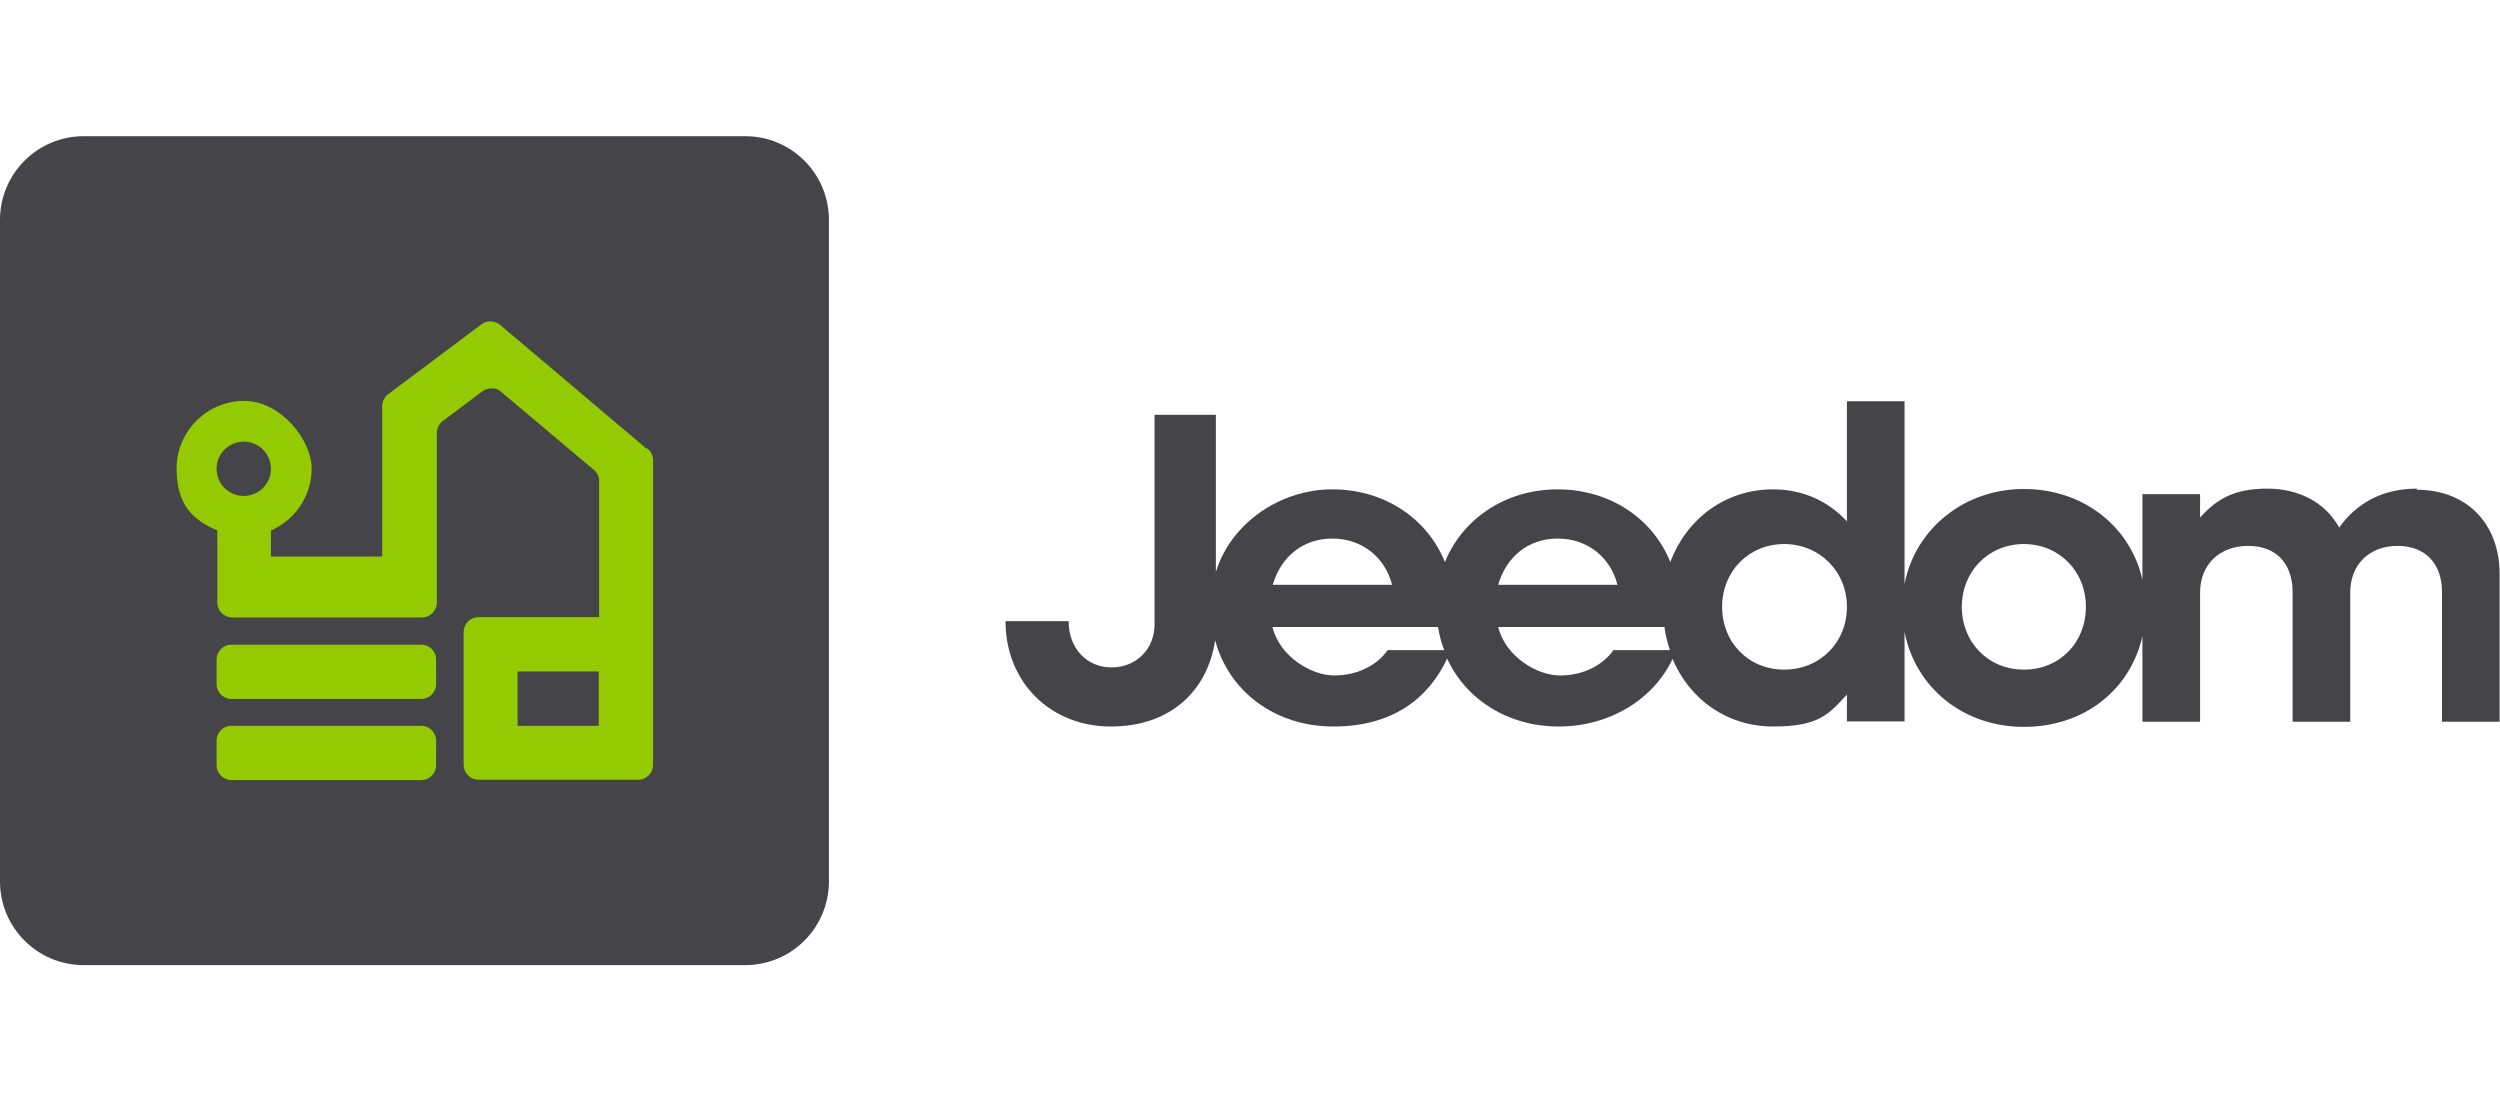
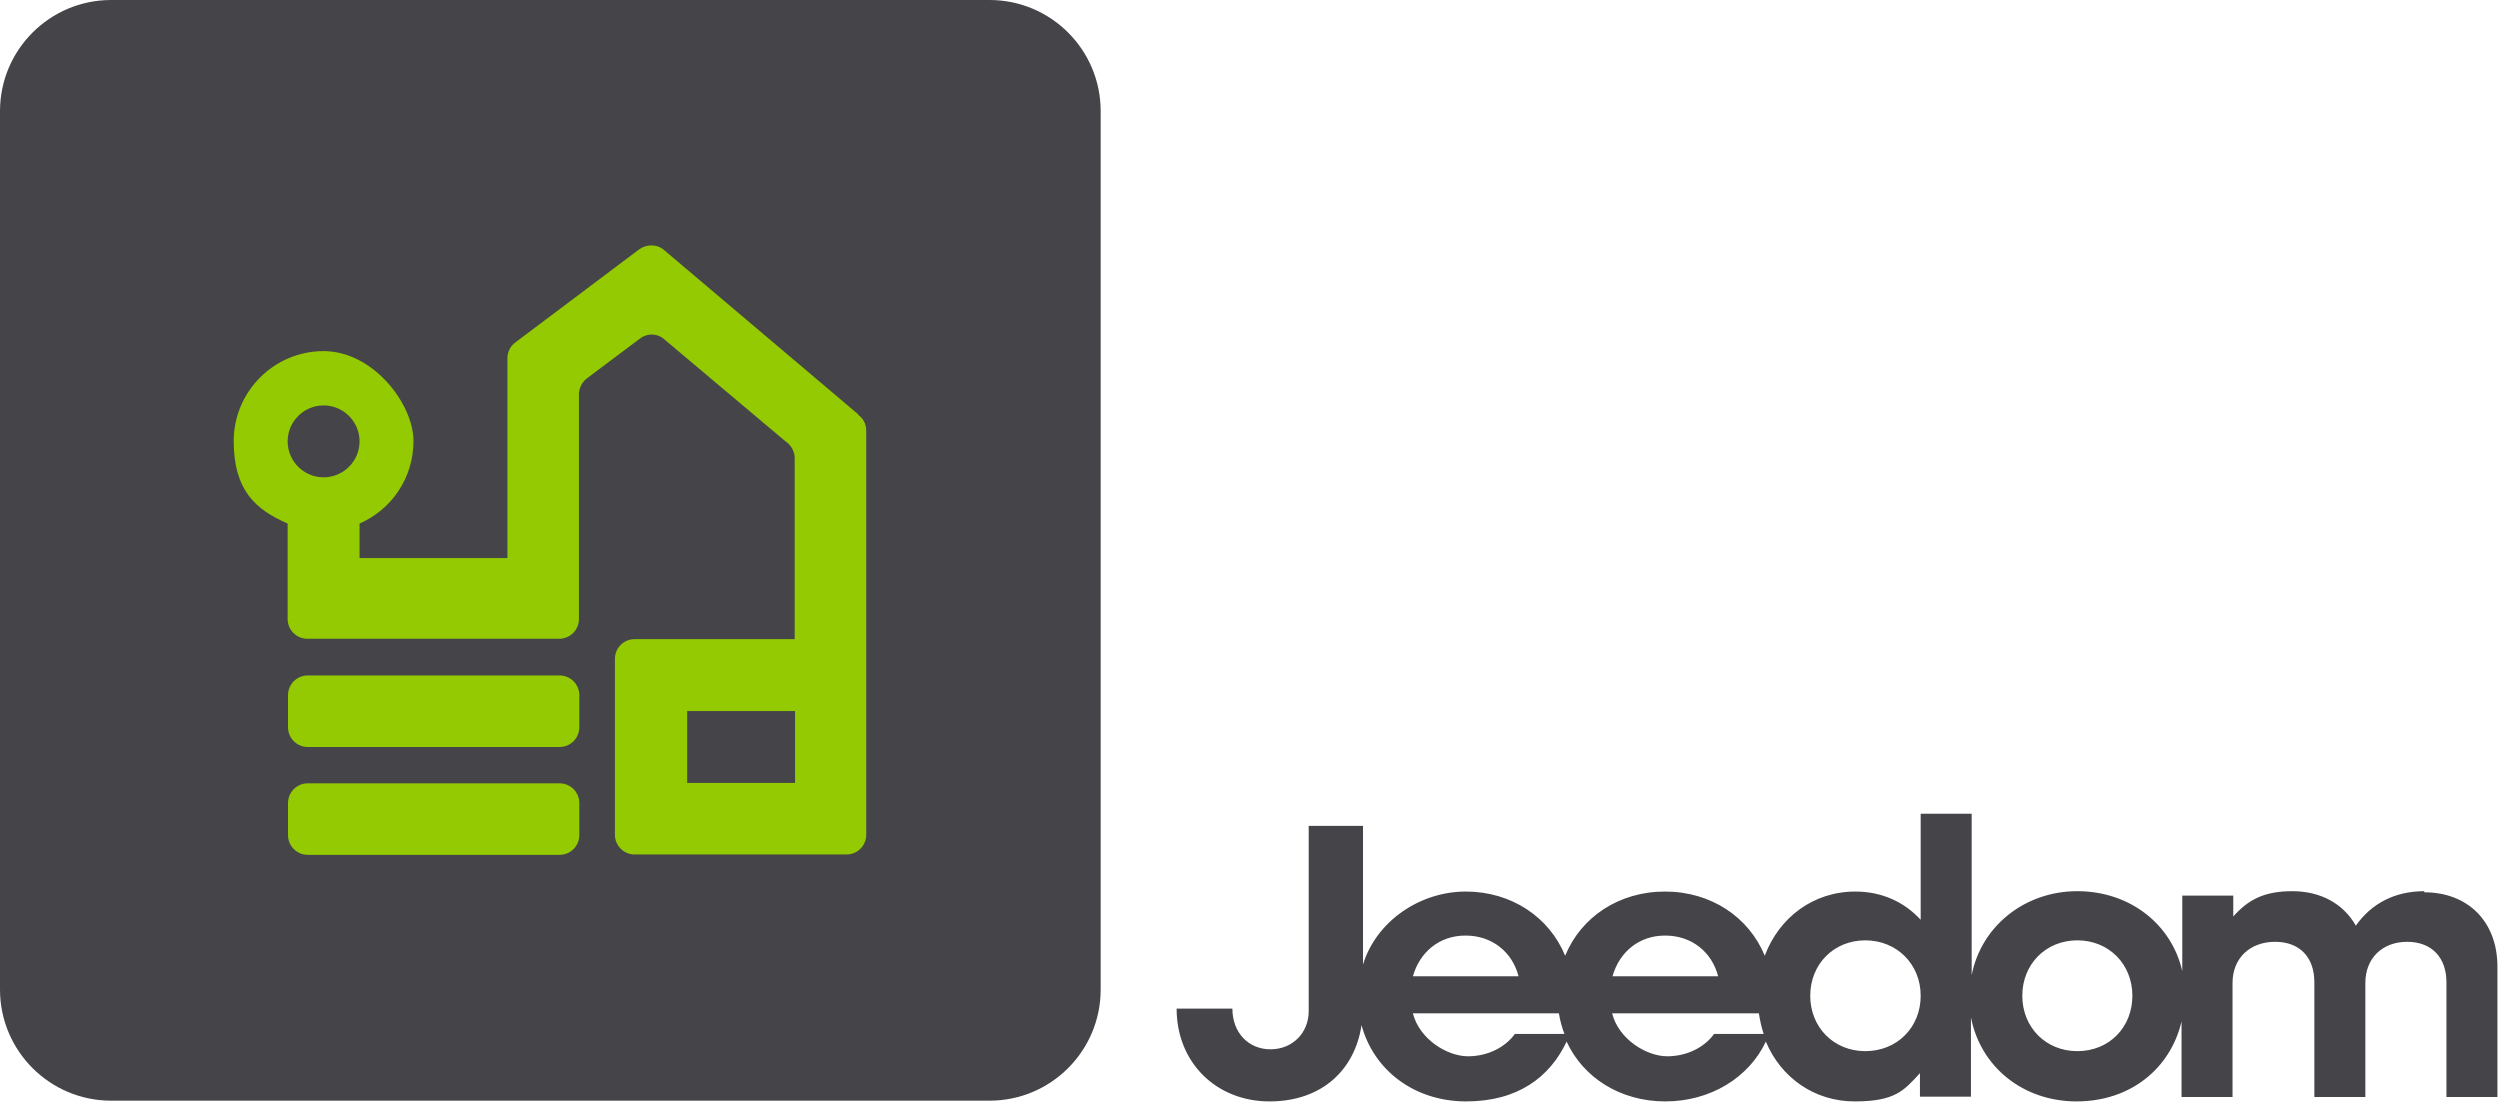
- <svg xmlns="http://www.w3.org/2000/svg" id="logo-jeedom-grand-nom-couleur" version="1.1" viewBox="0 0 681 300">
+ <svg xmlns="http://www.w3.org/2000/svg" id="logo-jeedom-grand-nom-couleur" version="1.1" viewBox="0 0 681.4 300.2">
  <defs>
    <style>
      .st0 {
        fill: #94ca02;
      }

      .st1 {
        fill: #454449;
      }
    </style>
  </defs>
-   <g id="Jeedom-logo-color">
-     <path id="Jeedom-wordmark" class="st1" d="M658.4,133.1c-9.1,0-16.3,3.7-21.2,10.6-3.7-6.7-10.8-10.6-19.6-10.6s-13.7,2.7-18.3,7.9v-6.4h-15.7v23.3c-3.3-14.5-16.1-24.7-32.3-24.7s-29.6,10.8-32.5,25.9v-49.8h-15.7v32.7c-5-5.4-11.9-8.7-20.1-8.7-13,0-23.6,8-28,19.8-4.8-11.9-16.5-19.8-30.7-19.8s-25.9,8-30.7,19.8c-4.8-11.9-16.5-19.8-30.7-19.8s-27.6,9.2-31.7,22.5v-42.8h-16.7v57.1c0,6.7-5,11.7-11.7,11.7s-11.7-5.1-11.7-12.6h-17.2c0,16.7,12.3,28.7,28.7,28.7s26.4-9.9,28.4-23.5c3.7,13.9,16.3,23.5,32.2,23.5s25.8-7.4,31-18.5c5.1,11.1,16.5,18.5,30.4,18.5s25.8-7.4,31-18.4c4.7,11.1,14.9,18.4,27.4,18.4s15.1-3.3,20.1-8.7v7.3h15.7v-24.4c2.9,15.1,15.9,25.9,32.5,25.9s29-10.2,32.3-24.7v23.3h15.7v-35.2c0-7.6,5.3-12.7,13.1-12.7s12.1,5,12.1,12.5v35.4h15.7v-35.2c0-7.6,5.2-12.7,12.9-12.7s12.1,5,12.1,12.5v35.4h15.7v-40.2c0-13.9-9.1-23-22.6-23h0ZM362.9,146.7c8.1,0,14.4,5.1,16.3,12.6h-32.5c2.2-7.6,8.2-12.6,16.2-12.6ZM378,177.1c-2.8,4-8.1,6.9-14.5,6.9s-14.9-5.2-16.9-13.2h45.1c.4,2.2.9,4.3,1.7,6.3h-15.3ZM424.3,146.7c8.1,0,14.4,5.1,16.3,12.6h-32.5c2.2-7.6,8.2-12.6,16.2-12.6ZM439.5,177.1c-2.8,4-8.1,6.9-14.5,6.9s-14.9-5.2-16.9-13.2h45.3c.3,2.2.8,4.3,1.5,6.3h-15.3ZM486,182.4c-9.7,0-16.9-7.4-16.9-17.1s7.3-17.1,16.9-17.1,17.1,7.4,17.1,17.1-7.3,17.1-17.1,17.1ZM551.3,182.4c-9.7,0-16.9-7.4-16.9-17.1s7.3-17.1,16.9-17.1,16.9,7.4,16.9,17.1-7.1,17.1-16.9,17.1Z" />
-     <rect class="st1" y="37.1" width="225.8" height="225.8" rx="22.8" ry="22.8" />
-     <path id="Jeedom-logomark" class="st0" d="M176.1,122.2l-40.1-33.9c-1.5-1-3.4-1-4.8,0l-25.5,19.1c-1,.8-1.6,2-1.6,3.3v40.9h-30.3v-7.1c6.5-2.8,11.1-9.3,11.1-16.9s-8.3-18.4-18.4-18.4-18.4,8.3-18.4,18.4,4.6,14.1,11.1,16.9v19.6c0,2.3,1.8,4.1,4.1,4.1h51.6c2.3,0,4.1-1.8,4.1-4.1v-46.1c0-1.3.6-2.5,1.6-3.3l10.8-8.1c1.4-1,3.3-1.1,4.7-.2l25.2,21.2c1.2.8,1.9,2.1,1.9,3.4v37.1h-32.8c-2.3,0-4.1,1.8-4.1,4.1v36.1c0,2.3,1.8,4.1,4.1,4.1h43.4c2.3,0,4.1-1.8,4.1-4.1v-82.9c0-1.3-.6-2.6-1.7-3.3h0ZM66.4,120.3c4.1,0,7.4,3.3,7.4,7.4s-3.3,7.4-7.4,7.4-7.4-3.3-7.4-7.4,3.3-7.4,7.4-7.4ZM163.1,197.7h-22.1v-14.8h22.1v14.8h0ZM118.8,179.7v6.6c0,2.3-1.8,4.1-4.1,4.1h-51.6c-2.3,0-4.1-1.8-4.1-4.1v-6.6c0-2.3,1.8-4.1,4.1-4.1h51.6c2.3,0,4.1,1.8,4.1,4.1ZM118.8,201.8v6.6c0,2.3-1.8,4.1-4.1,4.1h-51.6c-2.3,0-4.1-1.8-4.1-4.1v-6.6c0-2.3,1.8-4.1,4.1-4.1h51.6c2.3,0,4.1,1.8,4.1,4.1Z" />
+   <path id="Jeedom-wordmark" class="st1" d="M660.8,242.9c-8,0-14.4,3.3-18.7,9.4-3.3-5.9-9.5-9.4-17.3-9.4s-12.1,2.4-16.1,6.9v-5.7h-13.9v20.6c-2.9-12.8-14.3-21.8-28.6-21.8s-26.2,9.5-28.8,22.9v-44h-13.9v28.9c-4.4-4.8-10.5-7.7-17.8-7.7-11.5,0-20.8,7.1-24.7,17.5-4.3-10.5-14.6-17.5-27.2-17.5s-22.9,7-27.2,17.5c-4.3-10.5-14.6-17.5-27.1-17.5s-24.4,8.1-28,19.9v-37.8h-14.8v50.5c0,5.9-4.4,10.4-10.4,10.4s-10.4-4.5-10.4-11.1h-15.2c0,14.8,10.9,25.3,25.3,25.3s23.3-8.7,25.1-20.8c3.3,12.3,14.4,20.8,28.5,20.8s22.8-6.6,27.4-16.3c4.5,9.8,14.6,16.3,26.9,16.3s22.8-6.5,27.4-16.3c4.1,9.8,13.2,16.3,24.2,16.3s13.4-2.9,17.8-7.7v6.4h13.9v-21.6c2.6,13.4,14.1,22.9,28.8,22.9s25.6-9,28.6-21.8v20.6h13.9v-31.1c0-6.7,4.7-11.2,11.6-11.2s10.7,4.4,10.7,11v31.3h13.9v-31.1c0-6.7,4.6-11.2,11.4-11.2s10.7,4.4,10.7,11v31.3h13.9v-35.5c0-12.3-8-20.3-20-20.3h0ZM399.5,255c7.2,0,12.7,4.5,14.4,11.1h-28.8c1.9-6.7,7.3-11.1,14.3-11.1ZM412.9,281.8c-2.5,3.5-7.2,6.1-12.8,6.1s-13.2-4.6-15-11.7h39.8c.3,1.9.8,3.8,1.5,5.6h-13.5ZM453.9,255c7.2,0,12.7,4.5,14.4,11.1h-28.8c1.9-6.7,7.3-11.1,14.3-11.1ZM467.2,281.8c-2.5,3.5-7.2,6.1-12.8,6.1s-13.2-4.6-15-11.7h40c.3,1.9.7,3.8,1.3,5.6h-13.6ZM508.4,286.5c-8.6,0-15-6.5-15-15.1s6.4-15.1,15-15.1,15.1,6.5,15.1,15.1-6.4,15.1-15.1,15.1ZM566.2,286.5c-8.6,0-15-6.5-15-15.1s6.4-15.1,15-15.1,15,6.5,15,15.1-6.3,15.1-15,15.1Z" />
+   <g id="jeedom-logomark">
+     <rect class="st1" width="300" height="300" rx="30.3" ry="30.3" />
+     <path id="Jeedom-logomark" class="st0" d="M234,113l-53.3-45.1c-1.9-1.4-4.5-1.3-6.4,0l-33.8,25.4c-1.4,1-2.2,2.6-2.2,4.4v54.4h-40.3v-9.4c8.7-3.8,14.7-12.4,14.7-22.5s-11-24.5-24.5-24.5-24.5,11-24.5,24.5,6,18.7,14.7,22.5v26c0,3,2.4,5.4,5.4,5.4h68.6c3,0,5.4-2.4,5.4-5.4v-61.2c0-1.7.8-3.3,2.2-4.4l14.4-10.8c1.8-1.4,4.3-1.5,6.2-.2l33.5,28.2c1.5,1,2.5,2.7,2.5,4.6v49.3h-43.6c-3,0-5.4,2.4-5.4,5.4v47.9c0,3,2.4,5.4,5.4,5.4h57.7c3,0,5.4-2.4,5.4-5.4v-110.1c0-1.8-.8-3.4-2.3-4.4h0ZM88.2,110.5c5.4,0,9.8,4.4,9.8,9.8s-4.4,9.8-9.8,9.8-9.8-4.4-9.8-9.8,4.4-9.8,9.8-9.8ZM216.7,213.4h-29.4v-19.6h29.4v19.6h0ZM157.9,189.5v8.7c0,3-2.4,5.4-5.4,5.4h-68.6c-3,0-5.4-2.4-5.4-5.4v-8.7c0-3,2.4-5.4,5.4-5.4h68.6c3,0,5.4,2.4,5.4,5.4ZM157.9,218.9v8.7c0,3-2.4,5.4-5.4,5.4h-68.6c-3,0-5.4-2.4-5.4-5.4v-8.7c0-3,2.4-5.4,5.4-5.4h68.6c3,0,5.4,2.4,5.4,5.4Z" />
  </g>
</svg>
